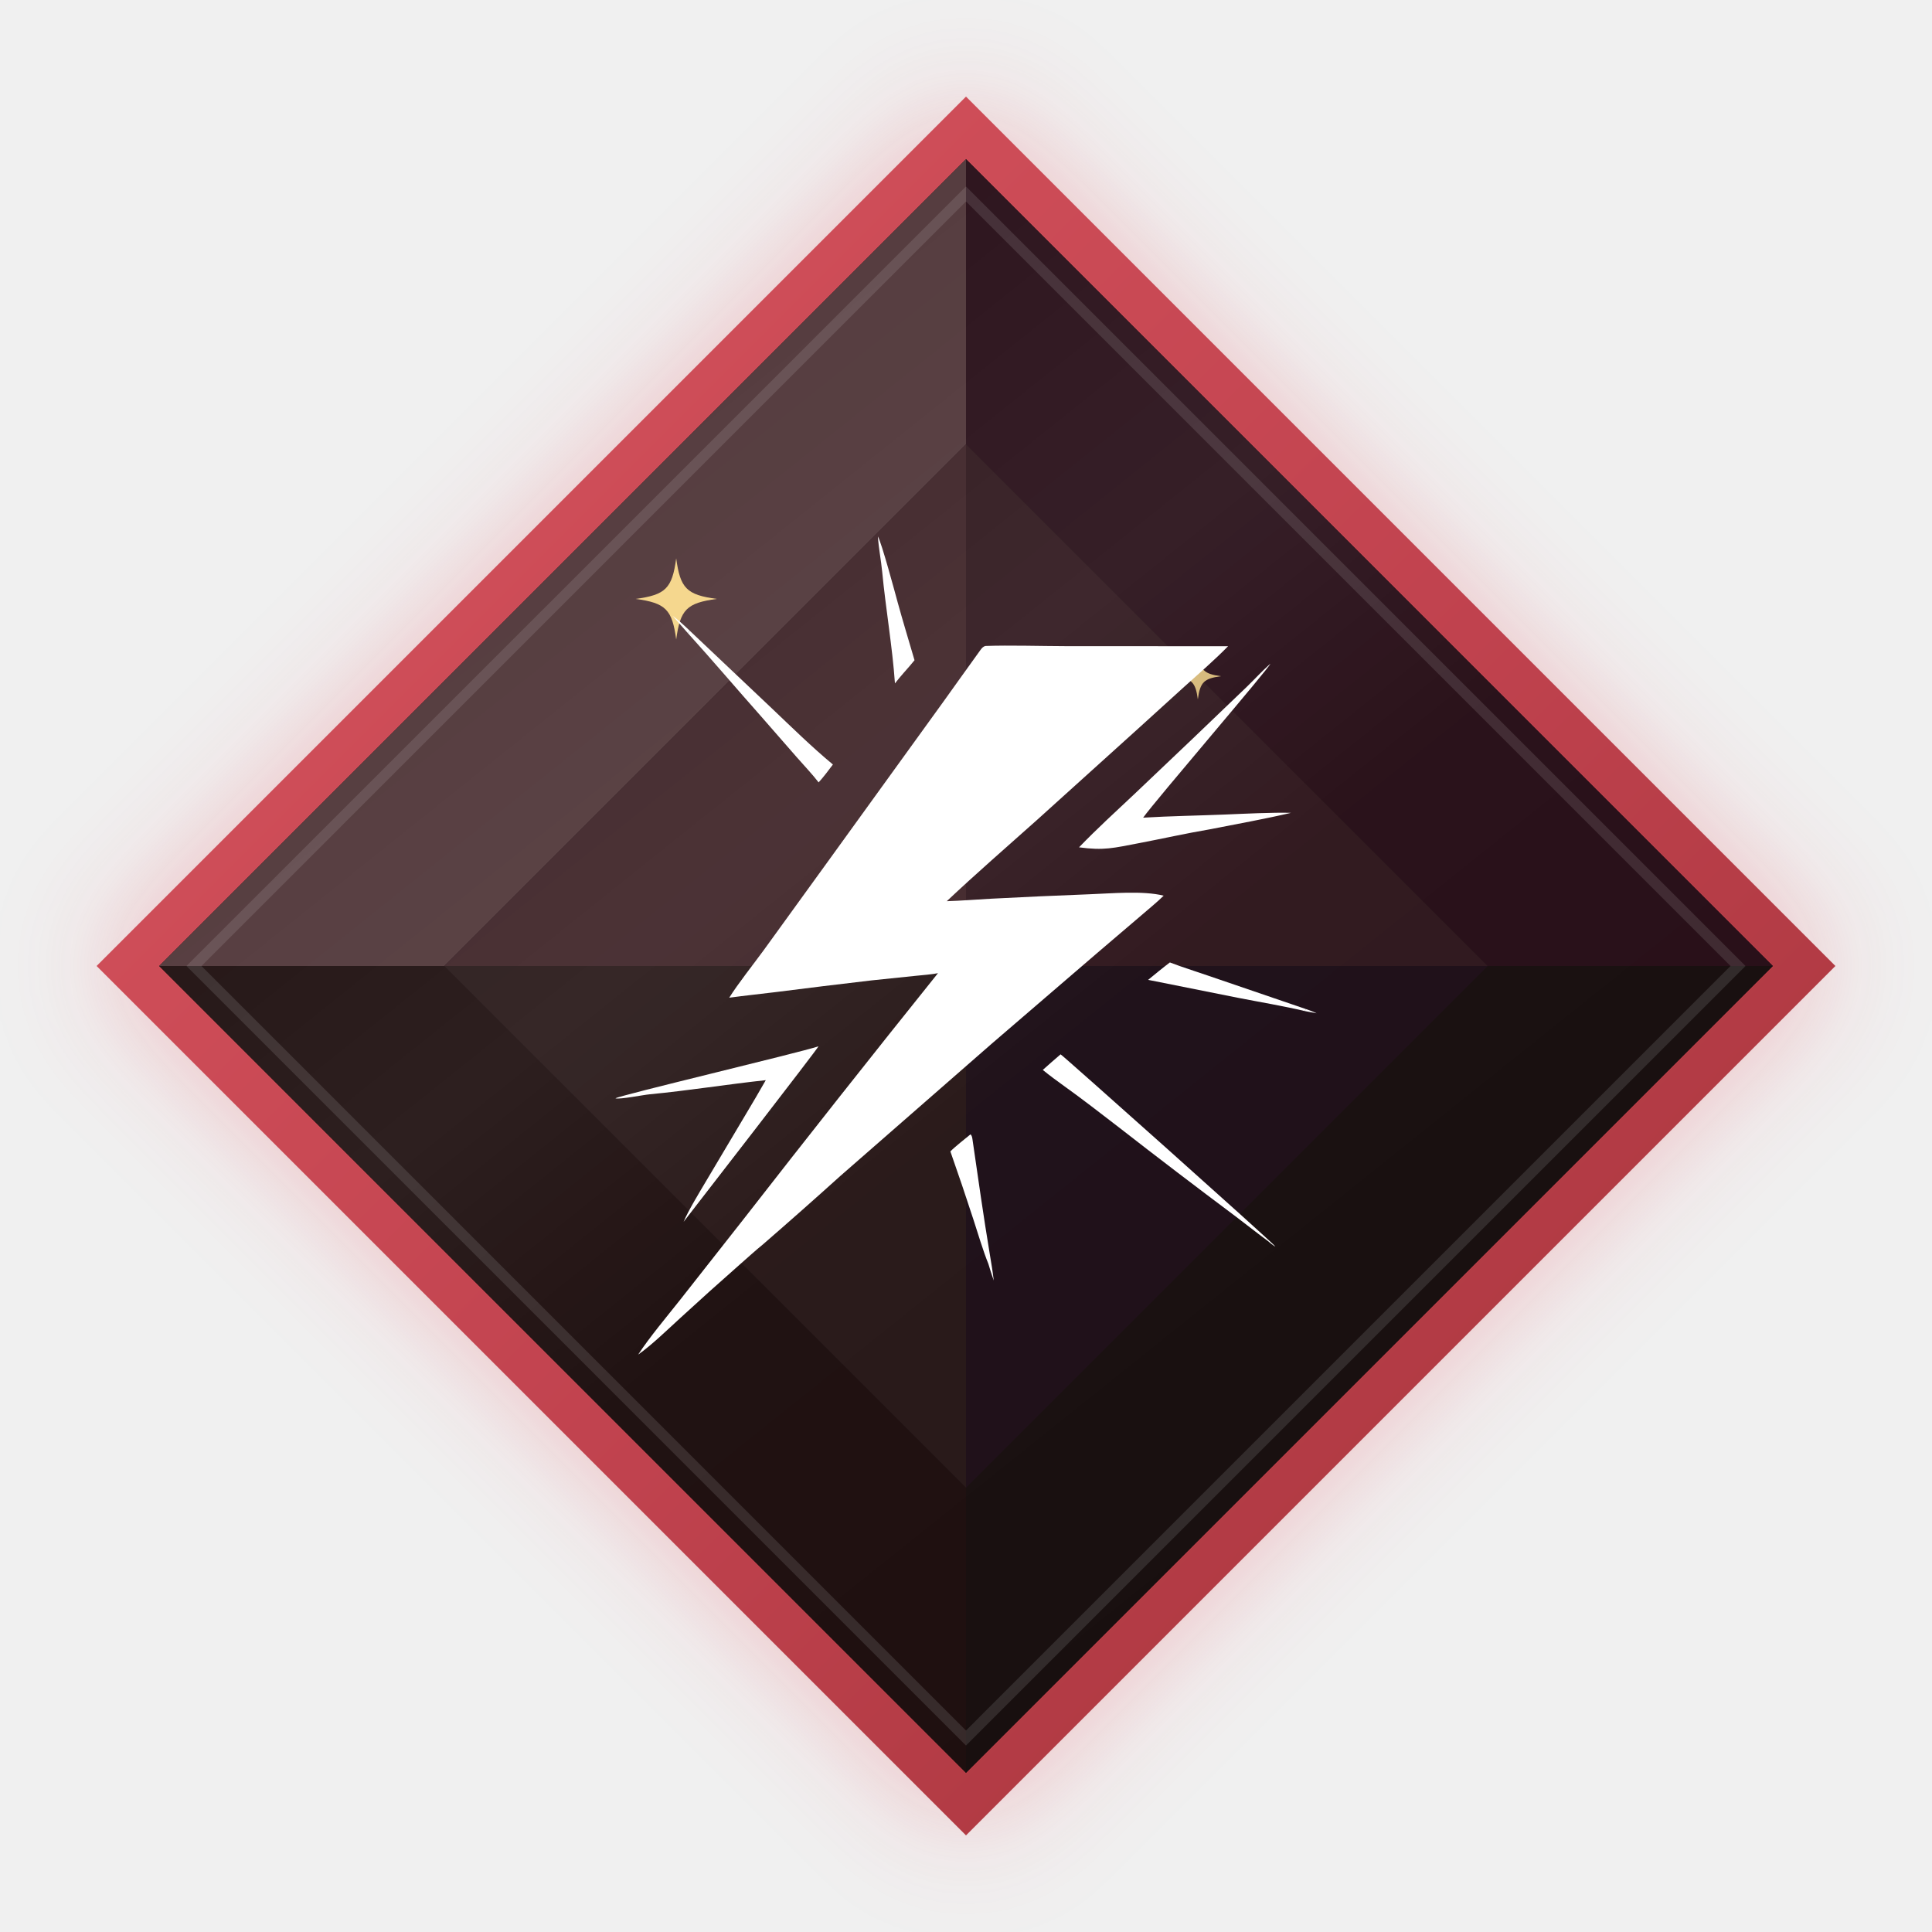
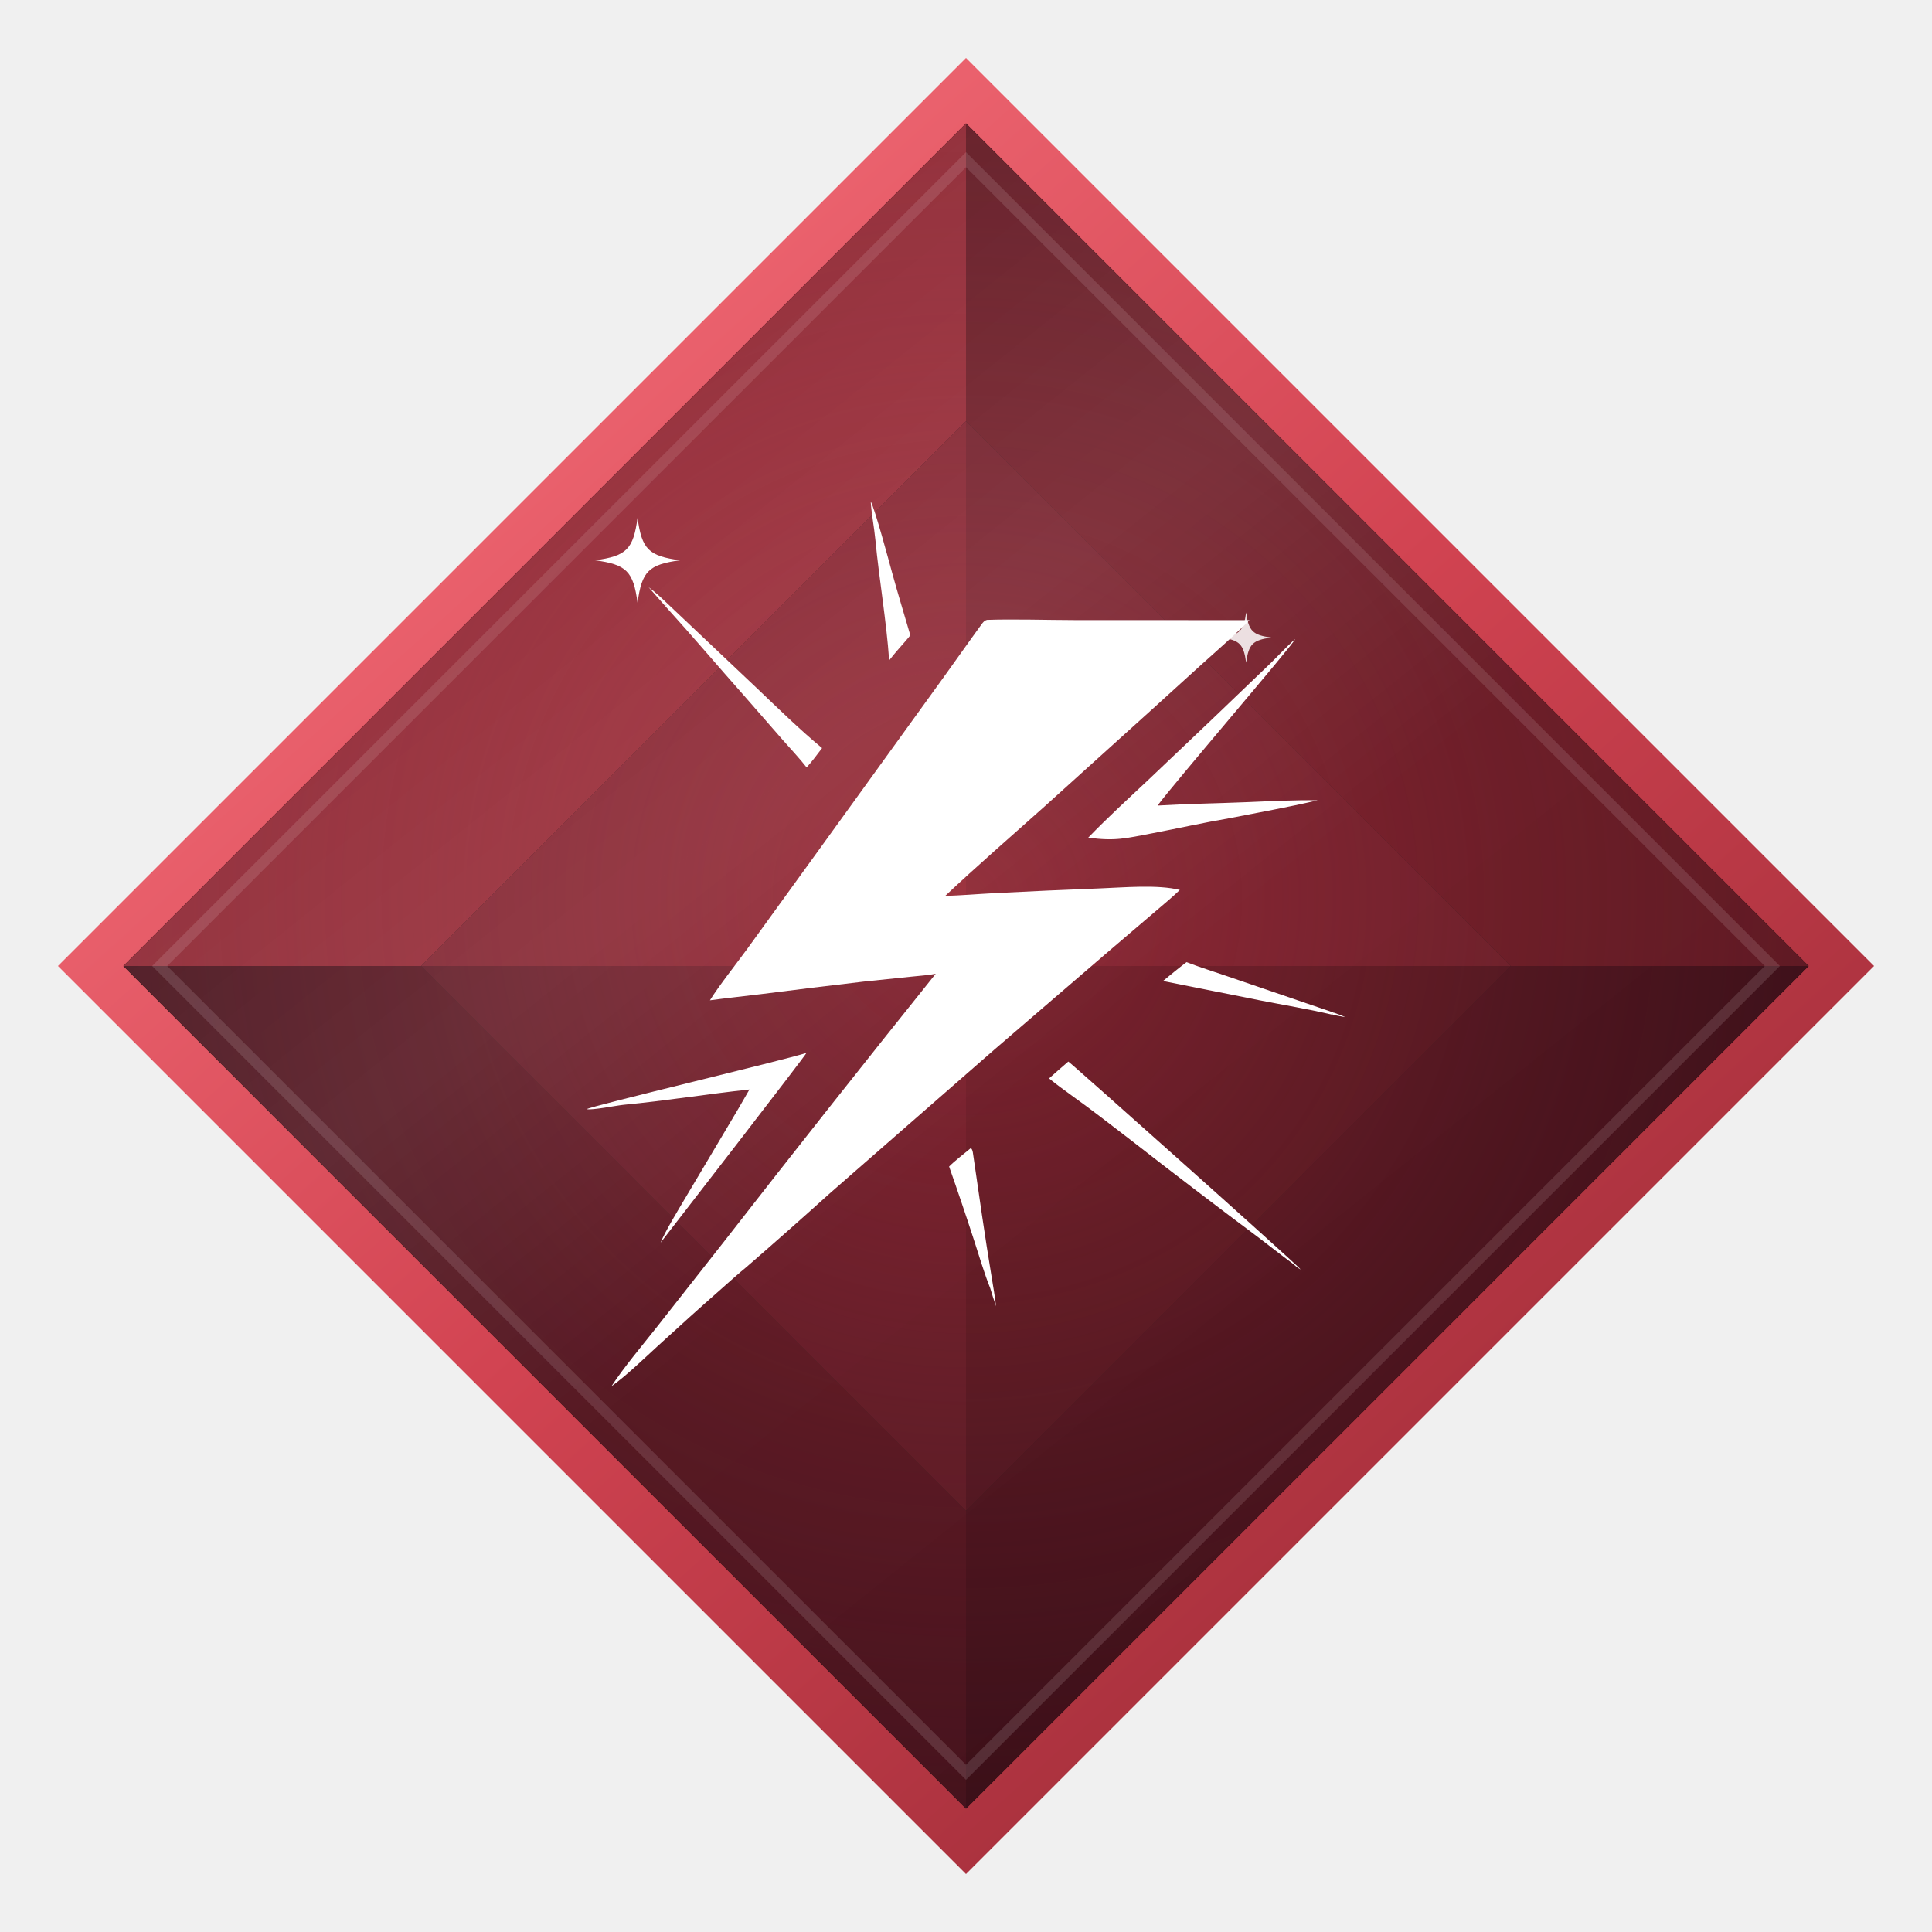
<svg xmlns="http://www.w3.org/2000/svg" viewBox="0 0 200 200" width="200" height="200" role="img" aria-label="clutch">
  <defs>
-     <linearGradient id="rb_clutch" x1="0" y1="0" x2="1" y2="1">
-       <stop offset="0" stop-color="#DA5660" />
-       <stop offset=".55" stop-color="#C0424E" />
-       <stop offset="1" stop-color="#A13238" />
+     <linearGradient id="rb_clutch" x1=".05" y1="0" x2=".95" y2="1">
+       <stop offset="0" stop-color="#FF7A84" />
+       <stop offset=".5" stop-color="#D14351" />
+       <stop offset="1" stop-color="#8E2530" />
    </linearGradient>
    <linearGradient id="st_clutch" x1=".1" y1="0" x2=".9" y2="1">
      <stop offset="0" stop-color="#fff" stop-opacity="0" />
-       <stop offset=".40" stop-color="#fff" stop-opacity=".075" />
+       <stop offset=".38" stop-color="#fff" stop-opacity=".10" />
      <stop offset=".56" stop-color="#fff" stop-opacity=".02" />
      <stop offset="1" stop-color="#fff" stop-opacity="0" />
    </linearGradient>
-     <filter id="g1_clutch" x="-45%" y="-45%" width="190%" height="190%">
-       <feGaussianBlur stdDeviation="6" />
-     </filter>
-     <filter id="g2_clutch" x="-60%" y="-60%" width="220%" height="220%">
-       <feGaussianBlur stdDeviation="13" />
-     </filter>
+     <radialGradient id="ig_clutch" cx=".5" cy=".46" r=".55">
+       <stop offset="0" stop-color="#B22C3A" stop-opacity="0.55" />
+       <stop offset=".6" stop-color="#B22C3A" stop-opacity=".18" />
+       <stop offset="1" stop-color="#B22C3A" stop-opacity="0" />
+     </radialGradient>
    <clipPath id="cp_clutch">
-       <path d="M100.00,16.48 L183.52,100.00 L100.00,183.52 L16.48,100.00 Z" />
+       <path d="M100.00,12.77 L187.23,100.00 L100.00,187.23 L12.77,100.00 Z" />
    </clipPath>
    <mask id="pk_clutch" maskUnits="userSpaceOnUse" x="0" y="0" width="200" height="200">
-       <g transform="translate(50.095,47.301) scale(0.133542)">
+       <g transform="translate(46.026,43.004) scale(0.144432)">
        <path fill="#fff" d="M 388.826,146.529 C 407.584,145.884 431.809,146.638 450.872,146.68 L 576.868,146.736 C 566.243,157.584 554.054,168.125 542.738,178.295 L 507.381,210.401 L 428.991,281.185 C 406.063,301.667 381.123,323.328 358.798,344.387 C 369.564,344.097 382.322,343.018 393.288,342.452 C 418.771,341.122 444.262,339.971 469.76,339 C 486.705,338.372 511.084,336.102 526.931,340.119 C 522.241,344.786 514.853,350.834 509.736,355.255 L 475.508,384.462 L 393.814,454.702 L 276.193,557.468 C 256.351,575.36 236.336,593.059 216.15,610.563 C 210.64,614.985 204.062,621.039 198.658,625.756 C 183.008,639.524 167.505,653.459 152.152,667.557 C 142.512,676.37 129.968,688.558 119.561,695.868 C 128.188,682.626 141.799,666.429 151.897,653.667 L 200.825,591.441 C 250.743,527.322 301.13,463.569 351.979,400.186 C 347.875,401.09 339.127,401.78 334.598,402.249 L 300.56,405.774 C 275.909,408.649 251.275,411.655 226.657,414.793 C 214.471,416.32 202.345,417.538 190.158,419.203 C 196.642,408.757 209.114,393.023 216.797,382.5 L 266.322,314.072 L 356.318,189.534 C 365.84,176.372 375.146,163.045 384.712,149.92 C 385.935,148.242 386.821,147.047 388.826,146.529 Z" />
        <path fill="#fff" d="M 609.588,160.34 C 609.73,162.525 520.477,266.33 511.021,279.635 C 531.556,278.397 553.936,278.042 574.626,277.203 C 589.459,276.601 611.152,275.489 625.696,275.888 C 604.427,280.868 583.88,284.479 562.543,288.698 C 544.318,291.788 525.714,295.986 507.469,299.451 C 488.209,303.109 480.777,305.278 461.315,302.627 C 475.355,288.086 489.756,274.95 504.44,261.151 L 549.463,218.364 L 591.334,178.247 C 597.229,172.553 603.643,165.524 609.588,160.34 Z" />
        <path fill="#fff" d="M 259.34,456.892 C 259.002,458.441 163.445,581.772 154.803,592.921 C 158.228,584.55 167.493,569.407 172.212,561.399 L 202.862,509.827 C 208.174,500.986 213.385,492.084 218.494,483.124 C 188.42,486.346 158.551,491.228 128.436,494.087 C 123.271,494.577 105.555,498.154 101.968,497.215 C 103.777,495.214 243.707,462.048 259.34,456.892 Z" />
        <path fill="#fff" d="M 447.033,463.104 C 448.4,463.596 610.288,608.001 613.547,612.087 C 611.823,611.412 609.166,608.997 607.62,607.725 C 599.365,601.689 591.036,595.002 582.813,588.813 C 552.229,565.967 521.878,542.811 491.764,519.349 C 477.849,508.652 463.956,497.837 449.687,487.622 C 444.038,483.578 438.617,479.576 433.226,475.196 C 437.772,471.102 442.375,467.071 447.033,463.104 Z" />
        <path fill="#fff" d="M 159.609,134.775 L 223.046,194.774 C 238.484,209.433 254.169,224.871 270.535,238.432 C 267.428,242.565 262.958,248.53 259.458,252.291 C 254.81,246.228 247.756,238.772 242.603,232.883 L 214.745,200.99 C 195.809,179.658 177.188,157.662 158.093,136.605 L 159.609,134.775 Z" />
        <path fill="#fff" d="M 531.751,391.866 C 541.185,395.495 551.362,398.639 560.962,401.961 L 637.016,427.951 L 636.319,429.552 C 619.868,425.642 601.109,422.525 584.331,419.235 L 514.888,405.37 C 520.447,400.822 526.015,396.175 531.751,391.866 Z" />
        <path fill="#fff" d="M 377.146,525.156 C 378.357,526.023 378.551,527.846 378.759,529.281 C 383.034,558.723 387.191,588.177 392.065,617.53 C 393.211,624.435 394.442,631.53 395.217,638.474 C 393.706,634.177 392.31,629.841 391.032,625.469 C 386.997,615.6 382.808,601.451 379.411,591.026 C 373.682,573.4 367.742,555.843 361.593,538.359 C 364.778,535.028 373.268,528.352 377.146,525.156 Z" />
        <path fill="#fff" d="M 305.403,61.669 C 308.246,66.352 318.738,105.427 320.658,112.451 C 324.611,126.911 329.569,143.066 333.798,157.598 C 331.313,160.745 328.013,164.373 325.341,167.452 C 323.025,170.09 320.786,172.794 318.627,175.561 C 316.681,147.479 311.42,117.243 308.737,89.07 C 307.892,80.203 305.96,70.5 305.403,61.669 Z" />
        <path fill="#fff" d="M 146.175,123.095 C 150.491,126.13 155.709,131.077 159.609,134.775 L 158.093,136.605 C 154.096,132.123 150.123,127.62 146.175,123.095 Z" />
        <path fill="#fff" d="M 637.016,427.951 C 639.83,428.952 642.796,429.911 645.436,431.28 L 636.319,429.552 L 637.016,427.951 Z" />
        <path fill="#000" d="M 303.831,51.547 L 304.702,52.231 C 305.848,55.264 305.611,57.211 305.275,60.447 C 304.489,57.571 304.211,54.518 303.831,51.547 Z" />
      </g>
    </mask>
  </defs>
-   <path d="M100.00,10.00 L190.00,100.00 L100.00,190.00 L10.00,100.00 Z" fill="#E63946" opacity=".28" filter="url(#g1_clutch)" />
-   <path d="M100.00,10.00 L190.00,100.00 L100.00,190.00 L10.00,100.00 Z" fill="url(#rb_clutch)" />
-   <path d="M100.00,16.48 L183.52,100.00 L100.00,183.52 L16.48,100.00 Z" fill="#1A0E11" />
+   <path d="M100.00,6.00 L194.00,100.00 L100.00,194.00 L6.00,100.00 Z" fill="url(#rb_clutch)" />
+   <path d="M100.00,12.77 L187.23,100.00 L100.00,187.23 L12.77,100.00 Z" fill="#1A0E11" />
  <g clip-path="url(#cp_clutch)">
-     <path d="M100.00,46.00 L46.00,100.00 L16.48,100.00 L100.00,16.48 Z" fill="#4F3538" />
-     <path d="M100.00,46.00 L154.00,100.00 L183.52,100.00 L100.00,16.48 Z" fill="#260D16" />
-     <path d="M100.00,154.00 L46.00,100.00 L16.48,100.00 L100.00,183.52 Z" fill="#1C0D0D" />
-     <path d="M100.00,154.00 L154.00,100.00 L183.52,100.00 L100.00,183.52 Z" fill="#160D0D" />
-     <path d="M100.00,100.00 L46.00,100.00 L100.00,46.00 Z" fill="#3D2226" />
-     <path d="M100.00,100.00 L154.00,100.00 L100.00,46.00 Z" fill="#2E161C" />
-     <path d="M100.00,100.00 L46.00,100.00 L100.00,154.00 Z" fill="#261616" />
-     <path d="M100.00,100.00 L154.00,100.00 L100.00,154.00 Z" fill="#1C0D16" />
-     <path d="M100.00,20.08 L179.92,100.00 L100.00,179.92 L20.08,100.00 Z" fill="none" stroke="#fff" stroke-opacity=".11" stroke-width="1.1" />
-     <path d="M100.00,16.48 L183.52,100.00 L100.00,183.52 L16.48,100.00 Z" fill="url(#st_clutch)" />
+     <path d="M100.00,43.60 L43.60,100.00 L12.77,100.00 L100.00,12.77 Z" fill="#8C2733" />
+     <path d="M100.00,43.60 L156.40,100.00 L187.23,100.00 L100.00,12.77 Z" fill="#5A1620" />
+     <path d="M100.00,156.40 L43.60,100.00 L12.77,100.00 L100.00,187.23 Z" fill="#43101A" />
+     <path d="M100.00,156.40 L156.40,100.00 L187.23,100.00 L100.00,187.23 Z" fill="#380D16" />
+     <path d="M100.00,100.00 L43.60,100.00 L100.00,43.60 Z" fill="#75202C" />
+     <path d="M100.00,100.00 L156.40,100.00 L100.00,43.60 Z" fill="#5E1A25" />
+     <path d="M100.00,100.00 L43.60,100.00 L100.00,156.40 Z" fill="#4E1520" />
+     <path d="M100.00,100.00 L156.40,100.00 L100.00,156.40 Z" fill="#3E1019" />
+     <path d="M100.00,16.53 L183.47,100.00 L100.00,183.47 L16.53,100.00 Z" fill="none" stroke="#fff" stroke-opacity=".13" stroke-width="1.1" />
+     <path d="M100.00,12.77 L187.23,100.00 L100.00,187.23 L12.77,100.00 Z" fill="url(#ig_clutch)" />
+     <path d="M100.00,12.77 L187.23,100.00 L100.00,187.23 L12.77,100.00 Z" fill="url(#st_clutch)" />
  </g>
-   <path d="M70.00,57.80 C70.42,60.91 71.09,61.58 74.20,62.00 C71.09,62.42 70.42,63.09 70.00,66.20 C69.58,63.09 68.91,62.42 65.80,62.00 C68.91,61.58 69.58,60.91 70.00,57.80 Z" fill="#F5D78E" />
-   <path d="M124.00,67.60 C124.24,69.38 124.62,69.76 126.40,70.00 C124.62,70.24 124.24,70.62 124.00,72.40 C123.76,70.62 123.38,70.24 121.60,70.00 C123.38,69.76 123.76,69.38 124.00,67.60 Z" fill="#F5D78E" opacity=".85" />
+   <path d="M66.00,53.60 C66.44,56.86 67.14,57.56 70.40,58.00 C67.14,58.44 66.44,59.14 66.00,62.40 C65.56,59.14 64.86,58.44 61.60,58.00 C64.86,57.56 65.56,56.86 66.00,53.60 Z" fill="#FFFFFF" />
+   <path d="M129.00,63.40 C129.26,65.32 129.68,65.74 131.60,66.00 C129.68,66.26 129.26,66.68 129.00,68.60 C128.74,66.68 128.32,66.26 126.40,66.00 C128.32,65.74 128.74,65.32 129.00,63.40 Z" fill="#FFFFFF" opacity=".85" />
  <rect x="0" y="0" width="200" height="200" fill="#FFFFFF" mask="url(#pk_clutch)" />
</svg>
